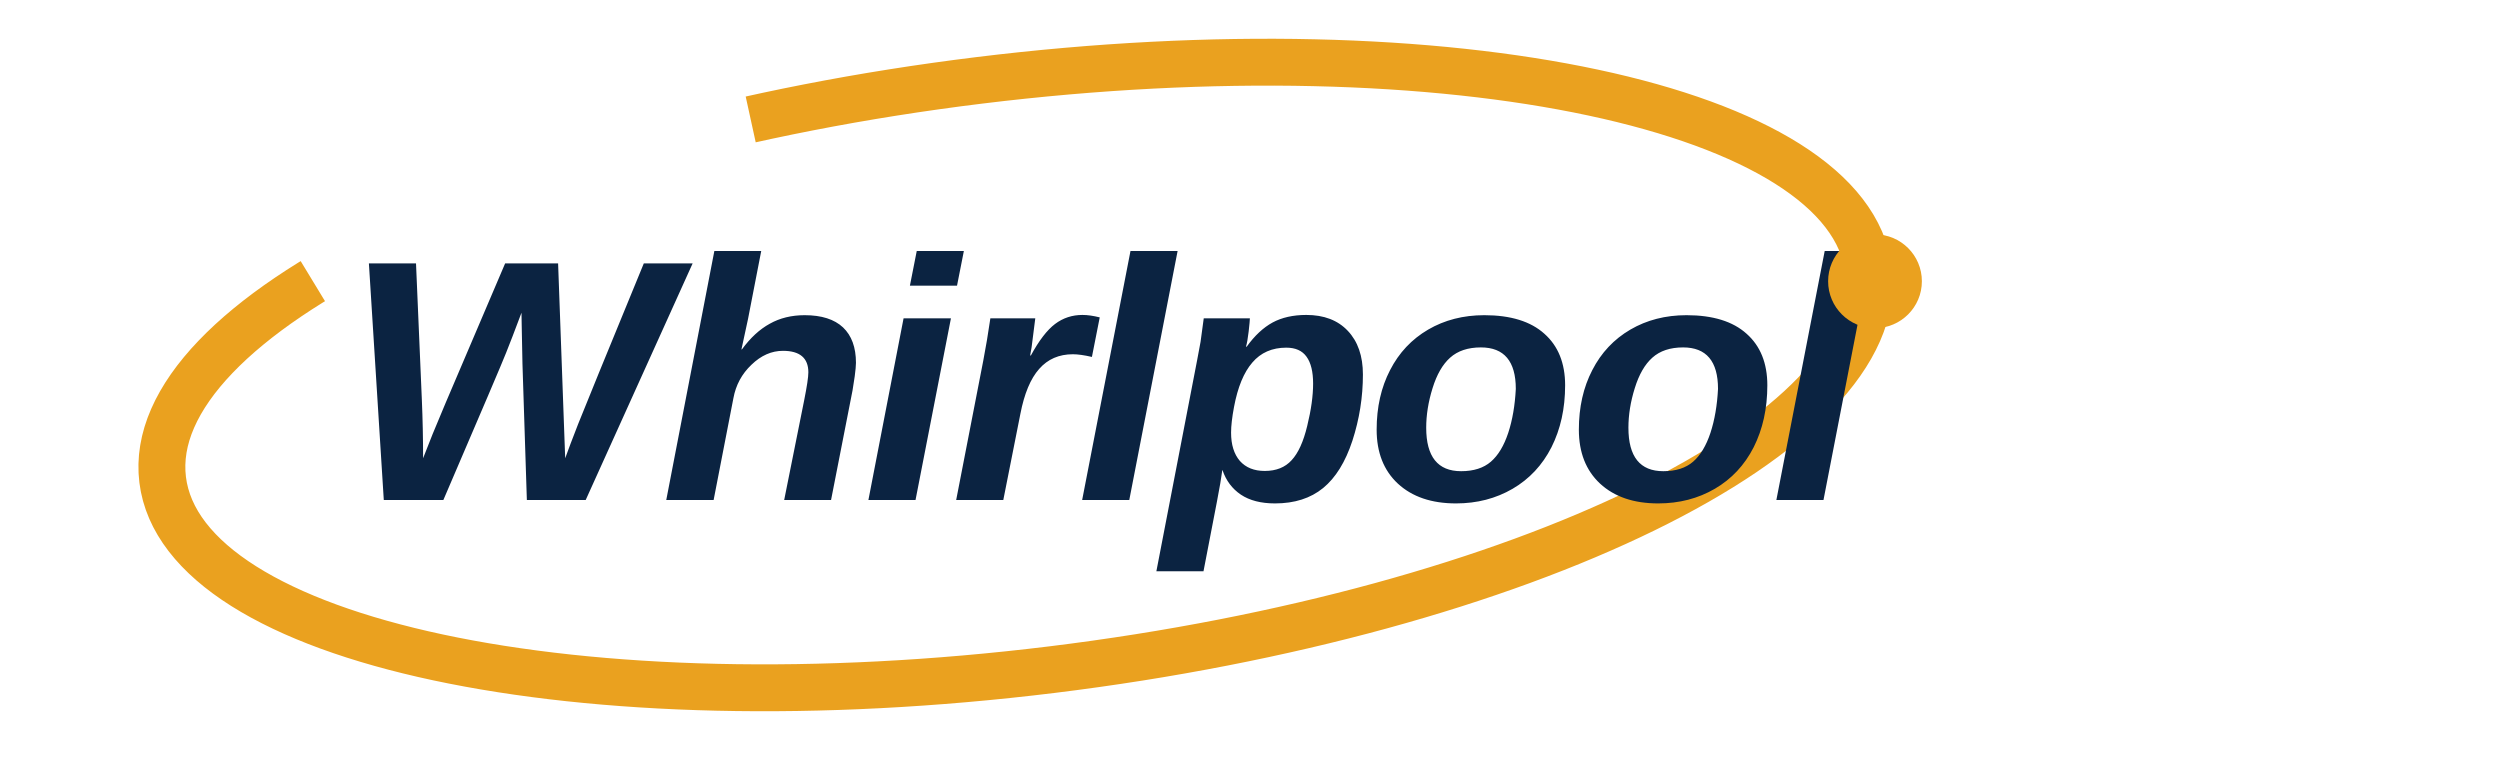
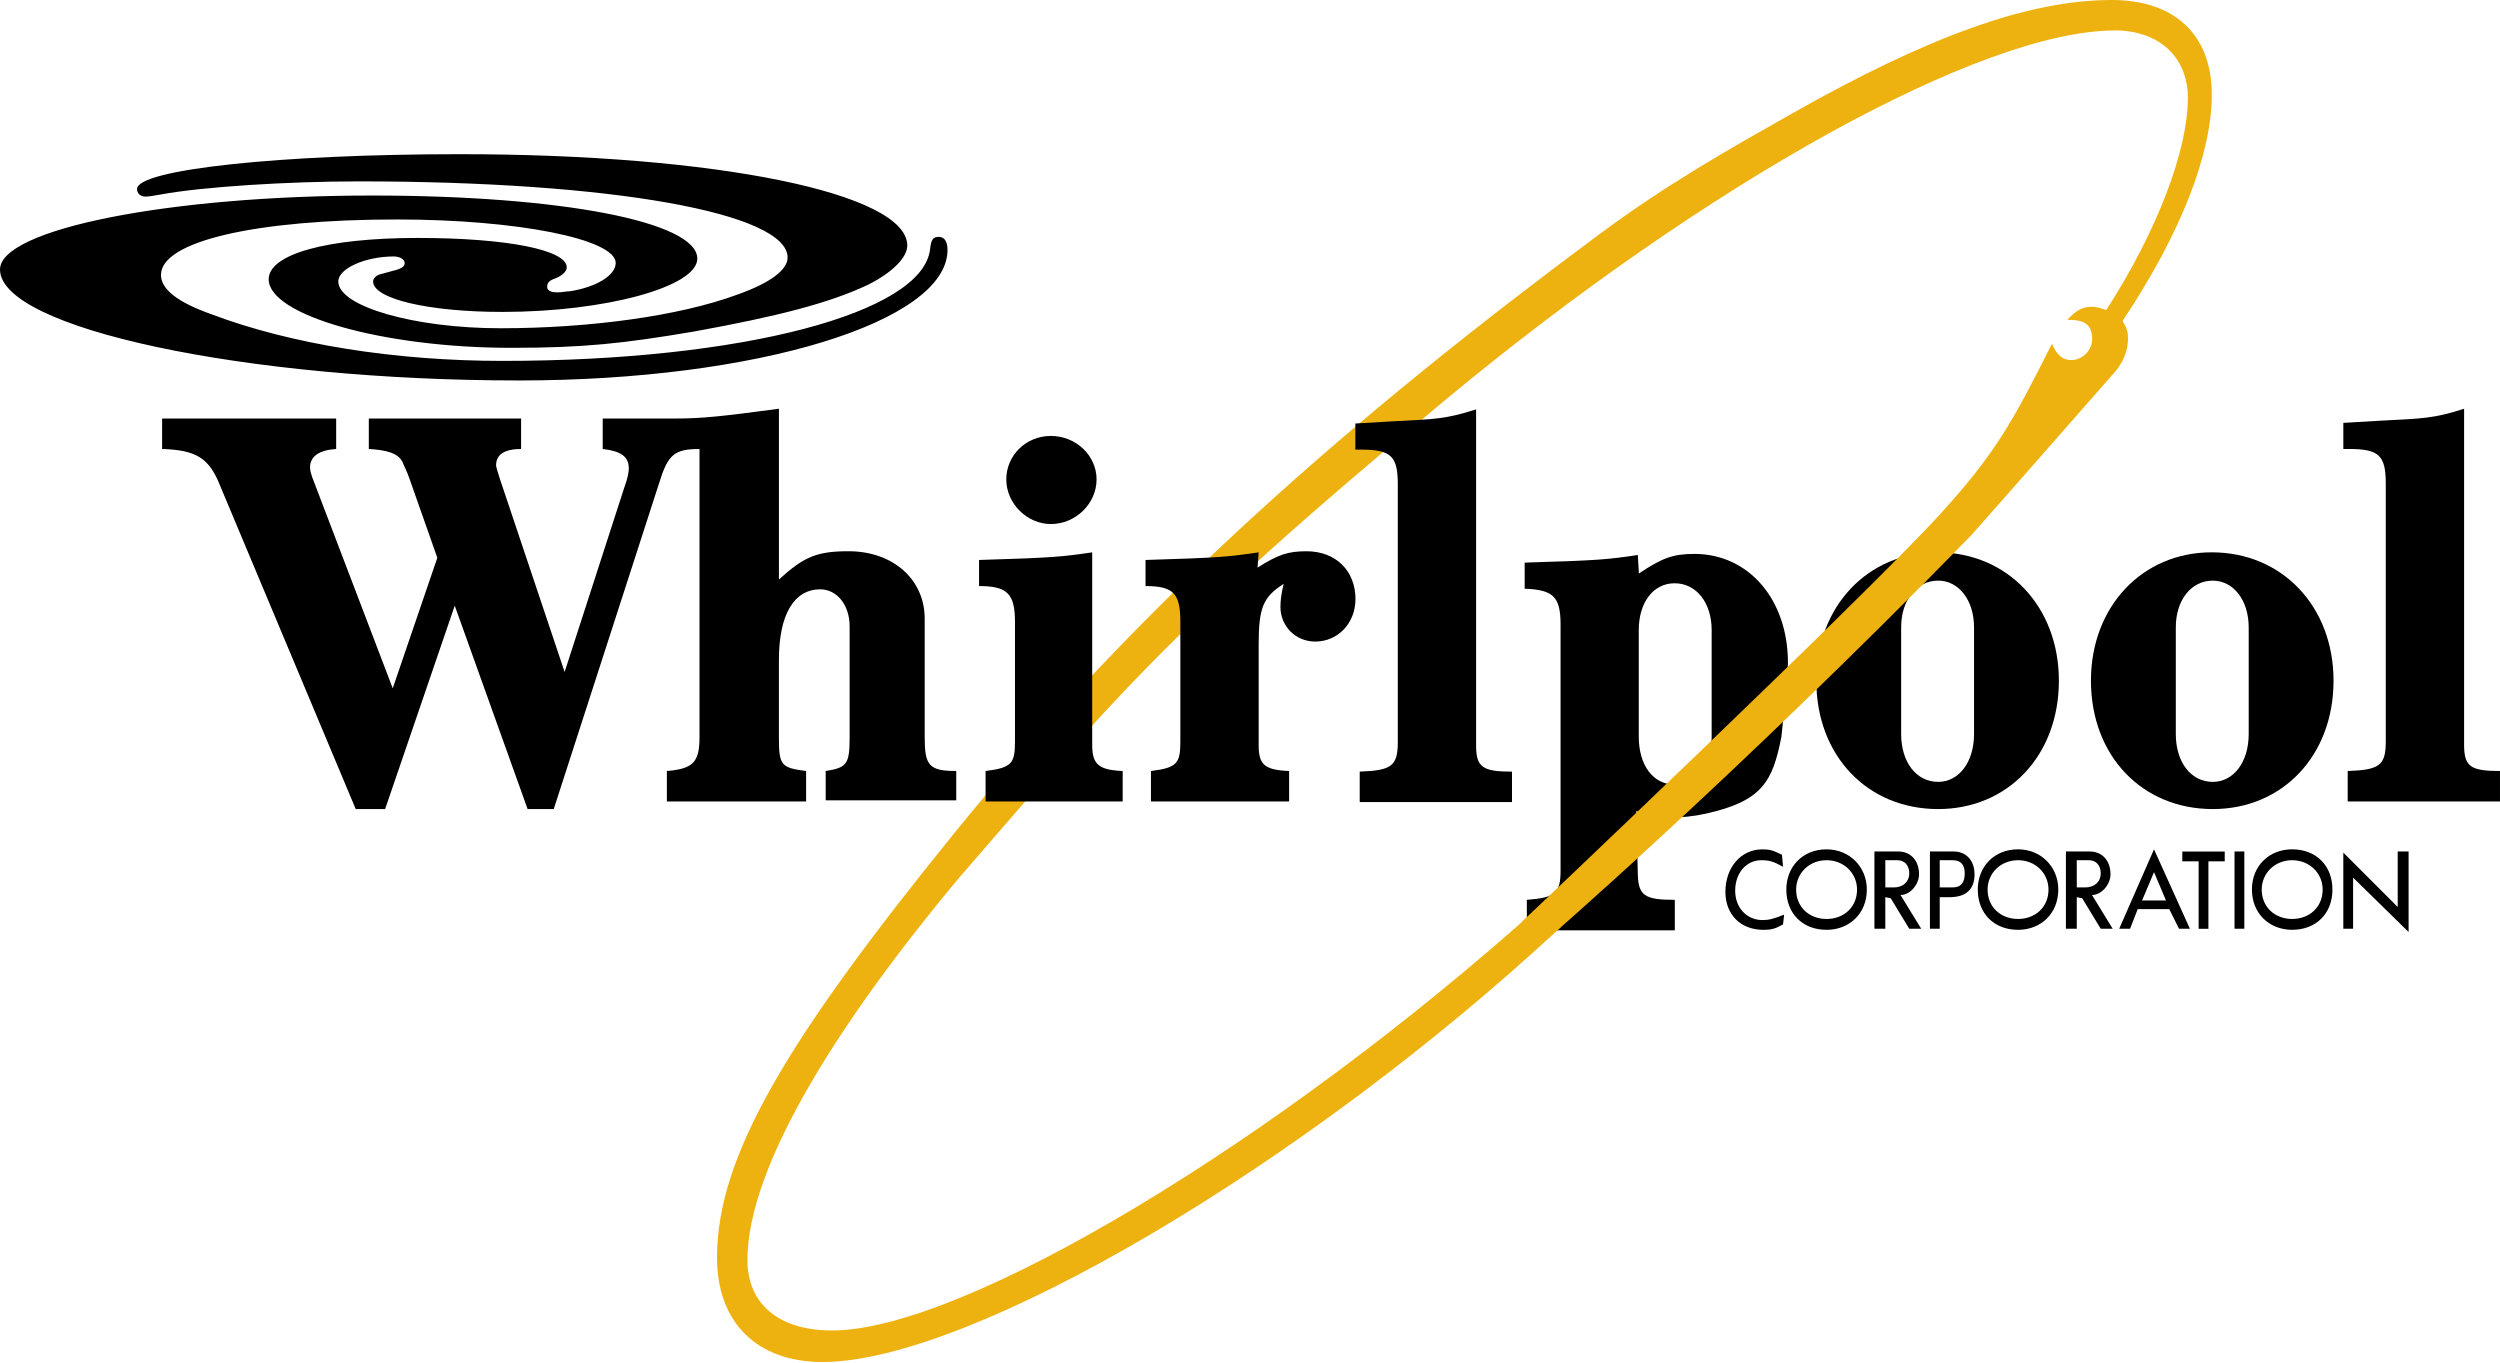
- <svg xmlns="http://www.w3.org/2000/svg" viewBox="0 0 160 50" width="160" height="50" fill="none">
-   <ellipse cx="65" cy="24" rx="55" ry="19" stroke="#EAA11F" stroke-width="3" fill="none" stroke-dasharray="140 30" transform="rotate(-7 65 24)" />
-   <g fill="#0B2341" font-family="'Helvetica Neue', Arial, sans-serif" font-weight="900">
-     <text x="22" y="32" font-size="22" letter-spacing="-0.5" font-style="italic">Whirlpool</text>
-   </g>
-   <circle cx="120" cy="18" r="3" fill="#EAA11F" />
+ <svg xmlns="http://www.w3.org/2000/svg" version="1.1" id="Layer_1" x="0px" y="0px" width="558" height="304" viewBox="0 0 558 304" enable-background="new 0 0 463.464 648" xml:space="preserve">
+   <path style="fill:#000000" id="path11" d="m 432.593,180.584 c -15.783,0 -27.193,-11.9 -27.193,-28.651 0,-16.512 11.41,-28.651 26.95,-28.651 15.783,0 27.193,12.139 27.193,28.651 0,16.75 -11.41,28.651 -26.95,28.651 m 8.013,-40.551 c 0,-6.069 -3.401,-10.438 -8.013,-10.438 -4.855,0 -8.256,4.369 -8.256,10.438 v 23.796 c 0,6.312 3.401,10.685 8.256,10.685 4.612,0 8.013,-4.373 8.013,-10.685 v -23.796 z m -42.994,24.392 c -1.944,9.957 -4.201,14.37 -16.905,17.192 -5.358,1.188 -11.308,1.188 -15.474,-0.596 0,0 0.199,7.995 0.327,13.998 0.106,4.855 1.458,5.826 8.256,5.826 v 6.803 h -33.024 v -6.803 c 6.312,-0.486 7.527,-1.458 7.527,-6.555 v -54.876 c 0,-6.312 -1.701,-7.77 -8.013,-8.013 v -5.826 c 16.755,-0.486 18.699,-0.729 25.254,-1.701 l 0.243,4.13 c 5.098,-3.401 7.527,-4.373 12.382,-4.373 12.143,0 20.881,10.2 20.881,24.282 0,1.458 -0.243,2.915 -0.243,4.616 l -1.21,11.896 z M 382.041,140.63 c 0,-6.069 -3.401,-10.443 -8.256,-10.443 -4.859,0 -8.013,4.373 -8.013,10.443 v 23.796 c 0,6.312 3.154,10.685 8.013,10.685 4.855,0 8.256,-4.373 8.256,-10.685 v -23.796 z" clip-path="none" />
+   <path style="fill:#000000" id="path13" d="m 524.005,178.888 v -6.798 c 7.041,-0.243 8.499,-1.215 8.499,-6.555 v -57.553 c 0,-6.312 -1.458,-7.77 -8.256,-7.77 h -1.215 v -5.826 l 8.256,-0.486 c 9.471,-0.486 11.896,-0.486 18.699,-2.668 v 75.028 c 0,4.855 1.453,5.826 8.009,5.826 v 6.798 h -33.991 z m -30.113,1.696 c -15.779,0 -27.193,-11.9 -27.193,-28.655 0,-16.508 11.414,-28.651 26.954,-28.651 15.783,0 27.193,12.143 27.193,28.651 0,16.759 -11.41,28.655 -26.954,28.655 m 8.017,-40.547 c 0,-6.069 -3.401,-10.438 -8.017,-10.438 -4.85,0 -8.252,4.369 -8.252,10.438 V 163.834 c 0,6.312 3.401,10.681 8.252,10.681 4.616,0 8.017,-4.369 8.017,-10.681 v -23.796 z" clip-path="none" />
+   <path style="fill:000000" id="path15" d="m 525.211,195.882 v 11.414 h -2.182 v -16.998 l 12.139,12.139 v -12.386 h 2.43 v 17.97 l -12.386,-12.139 z m -13.597,11.653 c -5.098,0 -8.985,-3.64 -8.985,-8.985 0,-5.341 3.887,-8.98 8.985,-8.98 5.341,0 8.985,3.64 8.985,8.98 0,5.345 -3.644,8.985 -8.985,8.985 m -12.868,-17.484 h 2.187 v 17.245 h -2.187 v -17.245 z m -5.826,2.191 v 15.059 h -2.187 v -15.059 h -3.644 v -2.187 h 9.471 v 2.187 h -3.64 z m -6.56,15.054 -2.182,-4.378 h -7.041 l -1.701,4.378 h -2.43 l 7.77,-17.727 8.013,17.727 h -2.43 z m -17.479,0 -4.13,-6.803 -1.215,-0.243 v 7.046 h -2.425 v -17.245 h 5.341 c 2.672,0 4.612,1.944 4.612,5.102 0,2.187 -1.939,4.612 -4.126,4.612 l 4.612,7.532 h -2.668 z m -18.451,0.239 c -5.345,0 -8.989,-3.64 -8.989,-8.985 0,-5.098 3.644,-8.98 8.989,-8.98 5.098,0 8.98,3.883 8.98,8.98 0,5.345 -3.883,8.985 -8.98,8.985 m -15.302,-7.284 h -2.182 v 7.046 h -2.187 v -17.245 h 5.341 c 2.672,0 4.616,1.944 4.616,5.102 0,3.397 -1.944,5.098 -5.588,5.098 m -8.985,7.046 -4.126,-6.803 -1.215,-0.243 v 7.046 h -2.43 v -17.245 h 5.345 c 2.672,0 4.612,1.944 4.612,5.102 0,2.187 -1.939,4.612 -4.13,4.612 l 4.616,7.532 h -2.672 z m -18.451,0.239 c -5.341,0 -8.985,-3.64 -8.985,-8.985 0,-5.098 3.644,-8.98 8.985,-8.98 5.098,0 8.985,3.883 8.985,8.98 0,5.345 -3.887,8.985 -8.985,8.985 m -9.714,-1.21 c -1.701,0.976 -2.668,1.215 -4.369,1.215 -5.102,0 -8.499,-3.397 -8.499,-8.495 0,-5.345 3.397,-9.471 8.256,-9.471 1.696,0 2.425,0.243 4.369,1.215 l 0.243,2.668 c -2.187,-1.215 -3.158,-1.458 -4.855,-1.458 -3.401,0 -5.831,2.915 -5.831,6.803 0,3.883 2.672,6.555 6.074,6.555 1.453,0 2.425,-0.243 4.855,-1.215 l -0.243,2.182 z m 113.636,-14.33 c -3.883,0 -6.798,2.915 -6.798,6.555 0,3.887 2.915,6.56 6.798,6.56 3.883,0 6.803,-2.672 6.803,-6.56 0,-3.635 -2.92,-6.555 -6.803,-6.555 m -30.837,2.672 -2.668,6.312 h 5.341 l -2.672,-6.312 z m -14.568,-2.672 h -2.672 v 6.074 h 1.944 c 1.944,0 3.401,-1.215 3.401,-3.158 0,-1.701 -0.972,-2.915 -2.672,-2.915 m -15.779,0 c -3.887,0 -6.803,2.915 -6.803,6.555 0,3.887 2.915,6.56 6.803,6.56 3.883,0 6.794,-2.672 6.794,-6.56 0,-3.635 -2.911,-6.555 -6.794,-6.555 m -14.573,0 h -2.911 v 6.074 h 2.911 c 1.944,0 2.672,-1.215 2.672,-3.158 0,-1.701 -0.729,-2.915 -2.672,-2.915 m -12.386,0 h -2.668 v 6.074 h 1.944 c 1.944,0 3.397,-1.215 3.397,-3.158 0,-1.701 -0.967,-2.915 -2.672,-2.915 m -15.779,0 c -3.887,0 -6.798,2.915 -6.798,6.555 0,3.887 2.911,6.56 6.798,6.56 3.887,0 6.798,-2.672 6.798,-6.56 0,-3.635 -2.911,-6.555 -6.798,-6.555" clip-path="none" />
+   <path style="fill:#eeb210" id="path17" d="m 183.584,304 c -14.568,0 -23.549,-8.742 -23.549,-23.31 0,-22.581 15.536,-48.564 52.928,-94.694 l 8.742,0.967 C 186.013,228 166.829,261.024 166.829,281.176 c 0,9.952 7.041,15.783 18.941,15.783 28.894,0 98.405,-41.28 157.893,-94.694 l 4.453,0.632 0.309,3.98 C 291.605,259.809 216.851,304 183.584,304" clip-path="none" />
+   <path style="fill:#eeb210" id="path19" d="m 473.762,71.627 c 0.972,1.701 1.215,2.43 1.215,3.887 0,2.668 -0.972,5.341 -3.158,7.766 l -22.82,25.983 c -5.588,6.317 -8.751,9.948 -9.471,10.685 -53.277,54.417 -95.427,90.758 -95.427,90.758 l -4.466,-4.908 c 0,0 75.912,-71.94 93.095,-90.71 12.466,-13.619 16.508,-20.881 25.254,-38.36 1.21,2.668 2.425,3.64 4.369,3.64 2.425,0 4.612,-2.187 4.612,-4.612 0,-3.158 -1.458,-4.373 -5.341,-4.373 h -0.243 c 2.182,-2.182 3.397,-2.911 5.583,-2.911 0.972,0 1.701,0.243 3.158,0.729 11.41,-17.727 18.208,-35.696 18.208,-47.349 0,-8.985 -6.312,-15.054 -16.265,-15.054 -29.87,0 -91.134,34.044 -149.575,82.555 -64.992,53.949 -75.704,69.127 -107.398,105.353 -2.346,2.686 -2.129,-8.715 -2.129,-8.715 C 254.928,134.211 301.694,93.307 356.73,52.46 372.345,40.873 386.392,33.037 399.706,25.492 430.543,8.013 452.881,-7.6e-6 471.337,-7.6e-6 c 14.078,0 22.334,7.77 22.334,21.124 0,13.111 -6.794,30.837 -19.909,50.503" clip-path="none" />
+   <path style="fill:000000" id="path21" d="m 293.562,143.196 c -4.373,0 -7.77,-3.401 -7.77,-7.77 0,-1.458 0.239,-3.158 0.724,-5.102 -4.612,2.915 -5.583,5.341 -5.583,13.597 v 22.338 c 0,4.373 1.215,5.588 6.798,5.831 v 6.798 h -30.837 v -6.798 c 5.831,-0.729 6.56,-1.701 6.56,-6.56 v -26.707 c 0,-6.312 -1.458,-8.013 -7.77,-8.013 v -5.826 c 16.508,-0.486 18.694,-0.729 25.249,-1.701 l -0.243,3.401 c 4.616,-2.915 6.803,-3.644 10.928,-3.644 6.555,0 10.924,4.373 10.924,10.685 -0.004,5.336 -3.887,9.471 -8.98,9.471 M 234.555,116.966 c -5.341,0 -9.952,-4.616 -9.952,-9.957 0,-5.341 4.369,-9.709 9.952,-9.709 5.588,0 10.2,4.369 10.2,9.709 0,5.341 -4.616,9.957 -10.2,9.957 m -14.573,61.922 v -6.798 c 5.831,-0.729 6.56,-1.701 6.56,-6.56 v -26.707 c 0,-6.312 -1.701,-8.013 -8.017,-8.013 v -5.826 c 16.516,-0.486 18.699,-0.729 25.254,-1.701 v 42.976 c 0,4.373 1.458,5.588 6.803,5.831 v 6.798 H 219.983 z M 115.822,84.919 C 54.633,84.919 -4e-6,73.261 -4e-6,60.151 c 0,-8.98 37.636,-16.508 83.037,-16.508 42.009,0 72.603,5.826 72.603,14.082 0,6.312 -20.642,11.896 -43.462,11.896 -16.512,0 -28.898,-2.911 -28.898,-6.798 0,-0.729 0.729,-1.458 1.944,-1.701 L 87.896,60.394 c 1.944,-0.486 2.425,-0.972 2.425,-1.696 0,-0.729 -0.967,-1.458 -2.425,-1.458 -6.312,0 -12.386,2.668 -12.386,5.583 0,5.583 16.998,10.443 36.178,10.443 19.67,0 39.827,-2.672 52.937,-7.527 7.527,-2.672 11.167,-5.588 11.167,-8.256 0,-9.957 -39.336,-16.998 -95.666,-16.998 -16.026,0 -34.968,1.215 -44.195,2.915 -1.21,0.243 -2.911,0.486 -3.397,0.486 -1.215,0 -1.944,-0.729 -1.944,-1.701 0,-4.373 32.052,-7.77 72.117,-7.77 57.306,0 99.796,8.742 99.796,20.395 0,2.672 -3.401,6.069 -8.742,8.742 -8.742,4.126 -20.152,7.041 -38.85,10.443 -15.783,2.668 -24.525,3.64 -40.794,3.64 -28.651,0 -54.148,-7.284 -54.148,-15.297 0,-5.583 12.872,-9.228 33.267,-9.228 19.909,0 33.267,2.672 33.267,6.56 0,0.724 -0.729,1.696 -2.43,2.425 -1.458,0.486 -1.944,0.972 -1.944,1.944 0,0.729 0.729,1.215 2.187,1.215 h 0.243 c 0.972,0 1.701,-0.243 2.668,-0.243 6.074,-0.972 10.2,-3.644 10.2,-6.312 0,-5.345 -22.095,-9.714 -48.803,-9.714 -31.566,0 -52.694,4.855 -52.694,12.382 0,3.158 3.644,6.074 11.171,8.742 17.97,6.798 41.275,10.443 65.076,10.443 53.419,0 93.965,-10.685 95.423,-25.011 0.243,-2.187 0.729,-2.672 1.939,-2.672 1.215,0 1.944,0.972 1.944,2.915 0,16.026 -42.49,29.137 -95.662,29.137 m 68.473,93.722 v -6.555 c 4.612,-0.729 5.341,-1.458 5.341,-7.289 v -25.006 c 0,-4.855 -2.911,-8.256 -6.555,-8.256 -5.826,0 -9.228,5.583 -9.228,15.783 v 17.241 c 0,6.312 0.486,6.798 6.074,7.527 v 6.798 h -31.08 v -6.798 c 5.826,-0.486 7.284,-1.944 7.284,-7.527 v -64.343 c -5.588,0 -7.041,1.215 -8.985,7.527 l -23.553,72.846 h -5.826 l -16.269,-45.406 -15.54,45.406 h -6.555 l -30.351,-72.365 c -2.43,-6.069 -5.345,-7.77 -12.868,-8.013 v -6.798 h 38.85 v 6.798 c -3.887,0.243 -5.831,1.701 -5.831,4.13 0,0.724 0.243,1.453 0.486,2.182 l 17.97,47.106 9.952,-29.137 -6.069,-17.241 c -0.729,-2.187 -1.453,-3.401 -1.696,-4.126 -0.972,-1.944 -3.401,-2.672 -7.527,-2.915 v -6.798 h 33.991 v 6.798 c -3.64,0 -5.583,1.215 -5.583,3.64 0,0.247 0.243,1.215 0.729,2.672 l 14.568,43.462 13.354,-41.275 c 0.729,-1.944 0.972,-3.401 0.972,-4.13 0,-2.668 -1.701,-3.883 -5.826,-4.369 v -6.798 h 16.269 c 5.826,0 10.438,-0.486 23.063,-2.187 v 38.121 c 5.588,-5.098 8.499,-6.312 15.54,-6.312 9.957,0 16.998,6.312 16.998,15.054 v 26.469 c 0,6.312 0.972,7.527 7.041,7.527 v 6.555 h -29.137 z" clip-path="none" />
+   <path style="fill:#000000" id="path23" d="m 303.488,179.021 v -6.798 c 7.041,-0.243 8.499,-1.215 8.499,-6.555 v -57.544 c 0,-6.312 -1.458,-7.77 -8.256,-7.77 h -1.215 v -5.826 l 8.256,-0.486 c 9.471,-0.486 11.896,-0.486 18.694,-2.672 v 75.033 c 0,4.855 1.458,5.826 8.013,5.826 v 6.798 h -33.991 z" clip-path="none" />
</svg>
